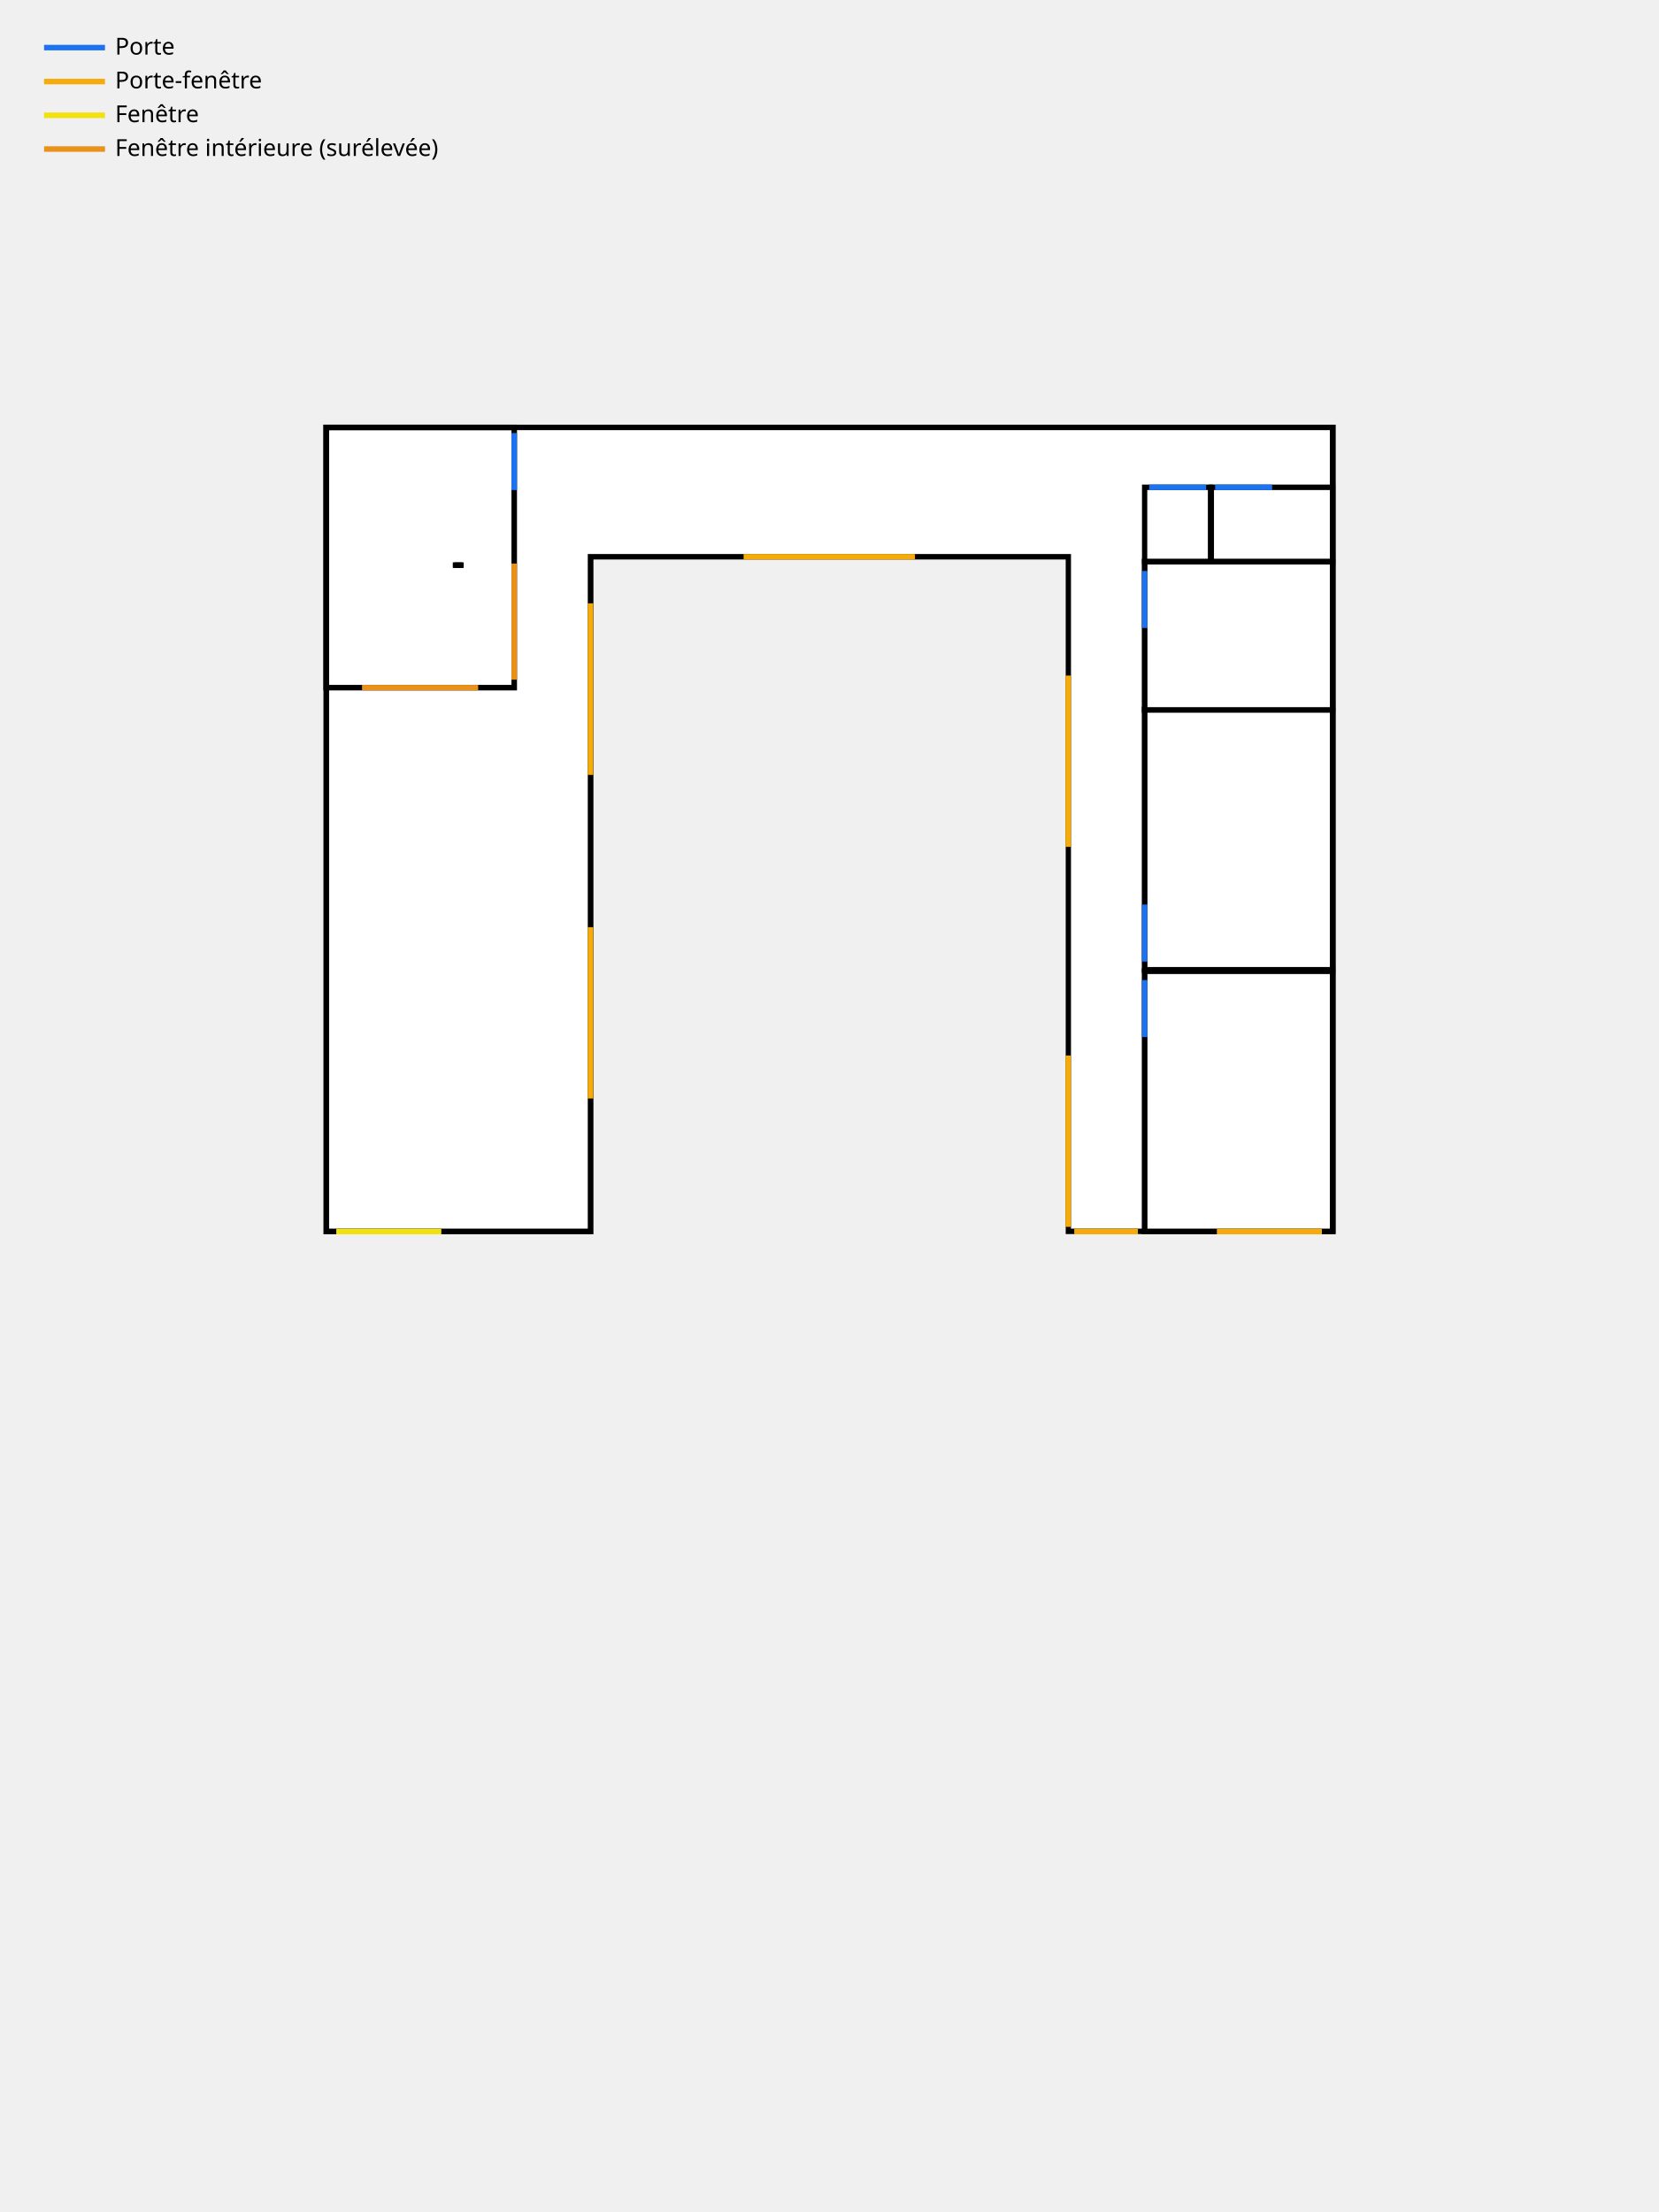
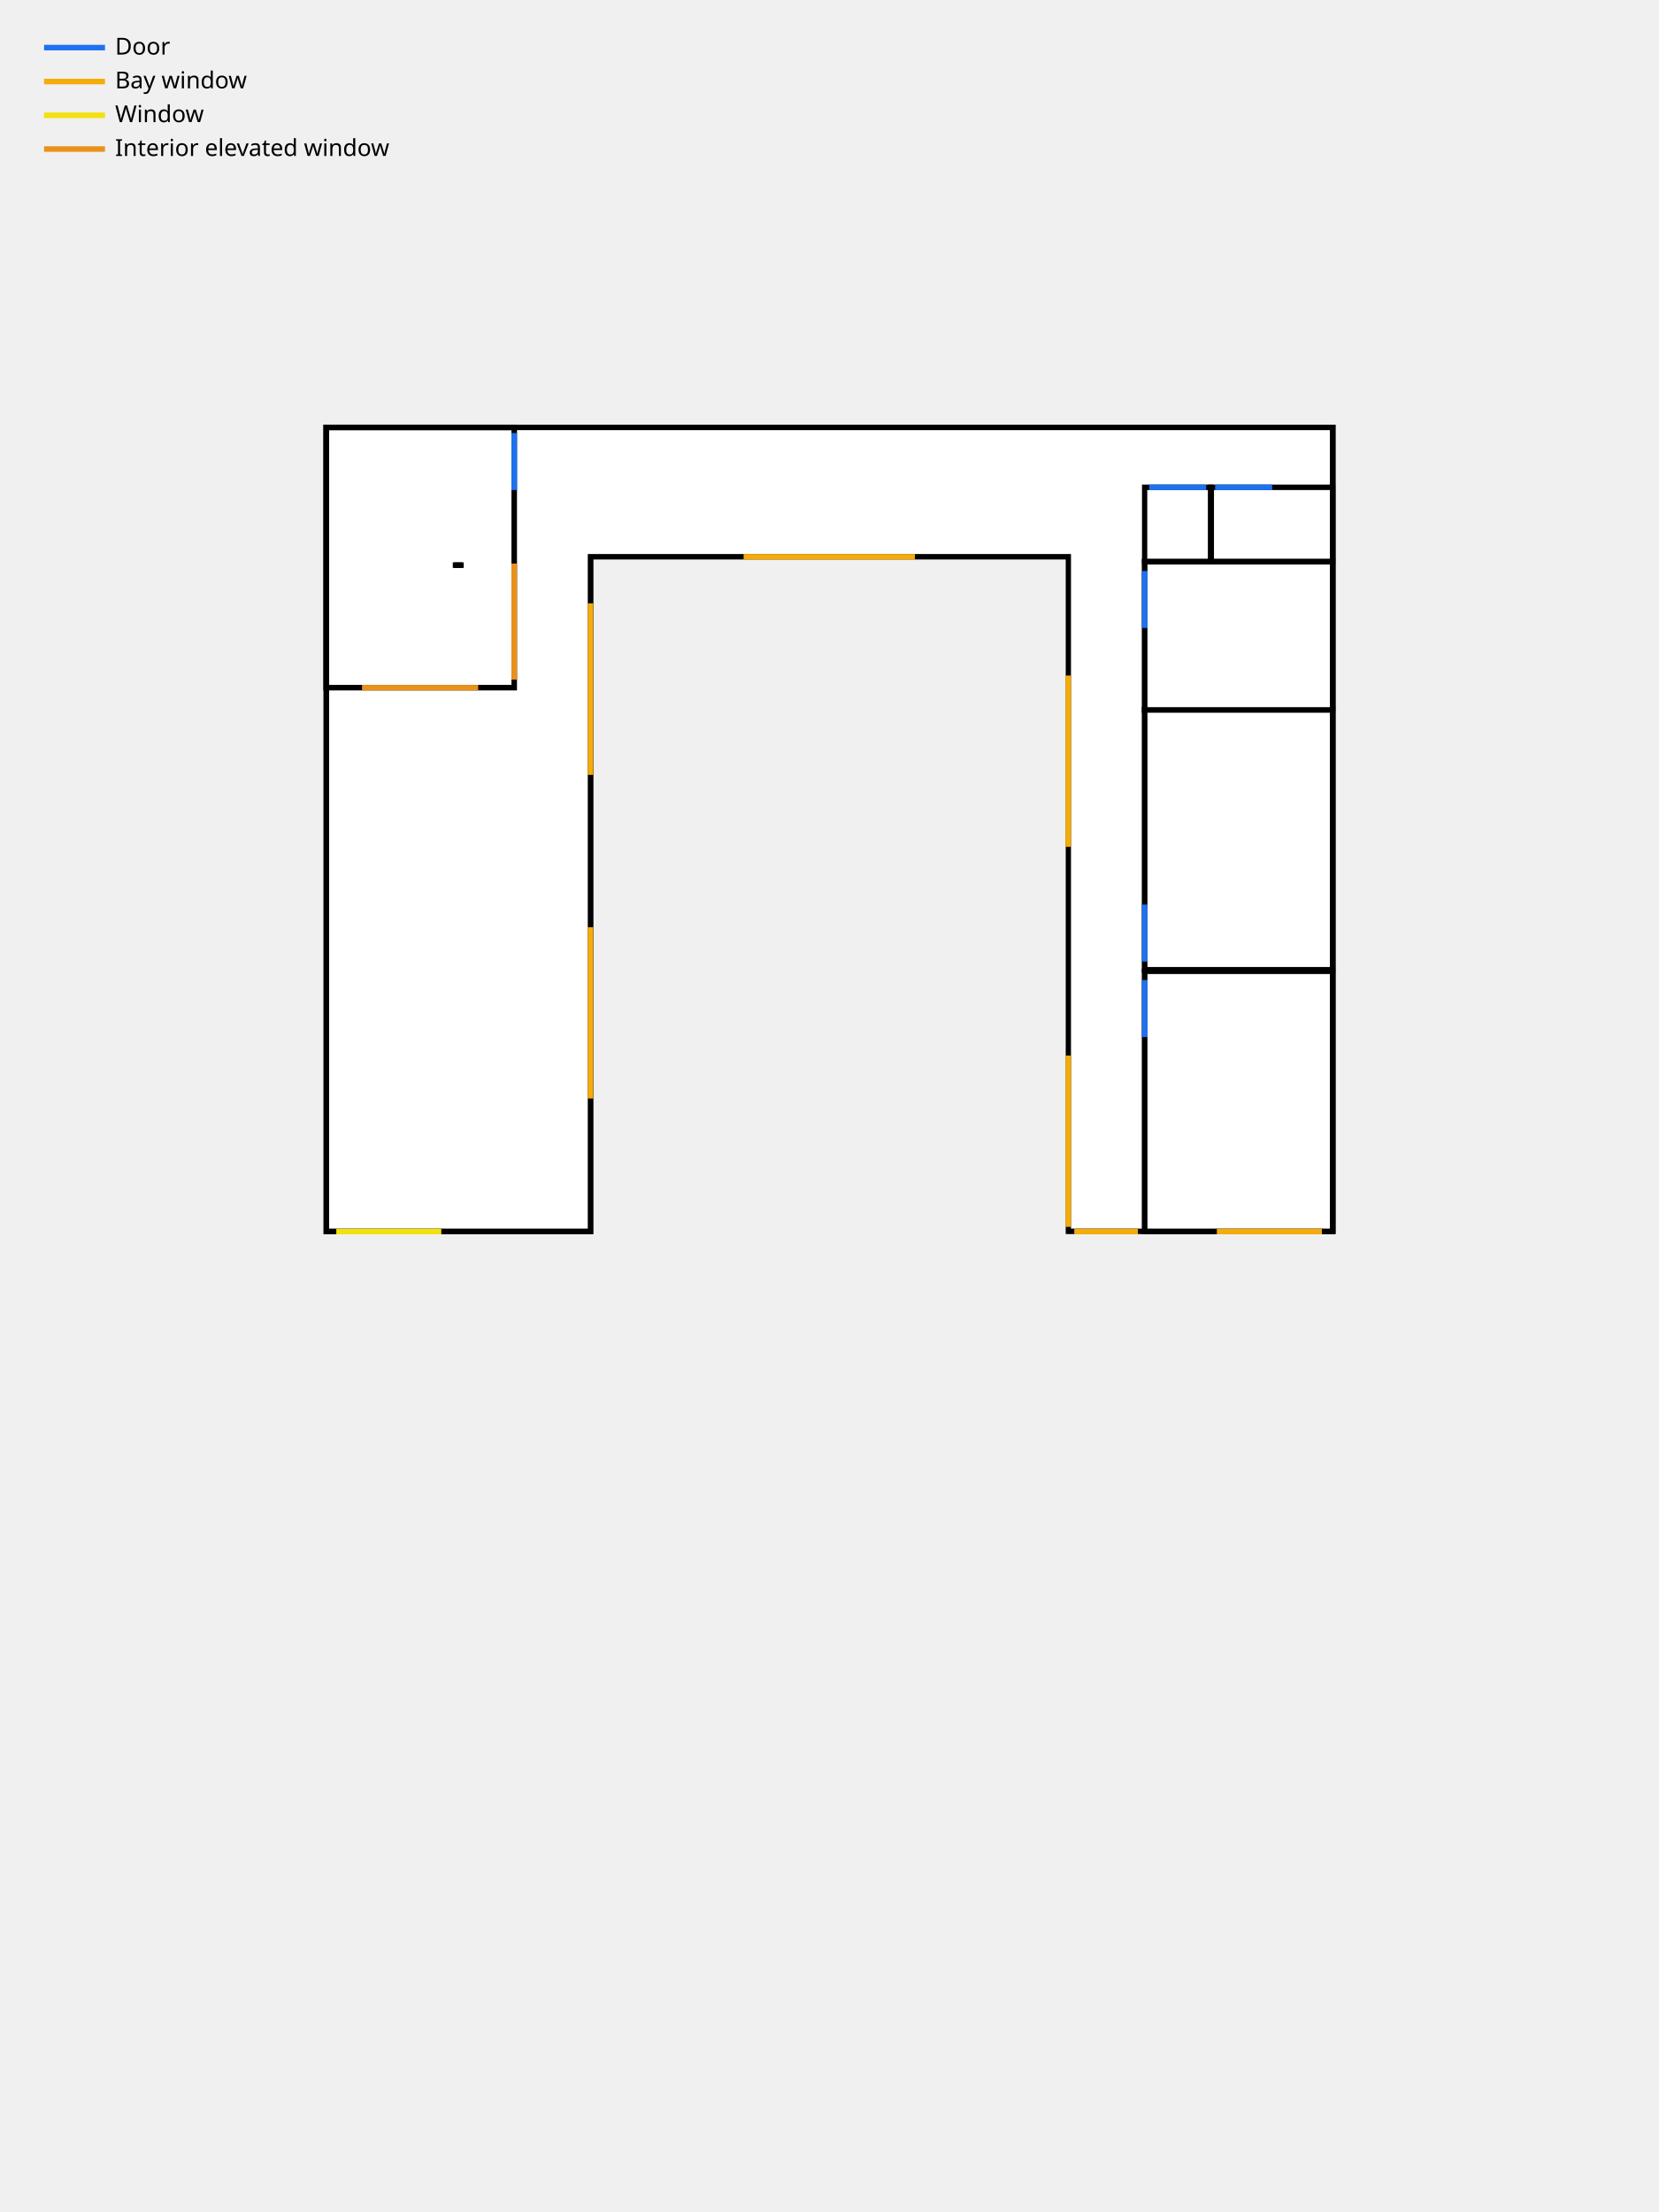
- <svg xmlns="http://www.w3.org/2000/svg" version="1.1" id="Calque_1" x="0px" y="0px" viewBox="0 0 850.4 1133.9" style="enable-background:new 0 0 850.4 1133.9;" xml:space="preserve">
+ <svg xmlns="http://www.w3.org/2000/svg" version="1.1" id="Layer_1" x="0px" y="0px" viewBox="0 0 850.4 1133.9" style="enable-background:new 0 0 850.4 1133.9;" xml:space="preserve">
  <style type="text/css">
	.st0{fill:#FFFFFF;}
	.st1{fill:#FFFFFF;stroke:#000000;stroke-width:2.835;stroke-miterlimit:10;}
	.st2{stroke:#000000;stroke-width:2.835;stroke-miterlimit:10;}
	.st3{fill:none;stroke:#000000;stroke-width:2.835;stroke-miterlimit:10;}
	.st4{fill:none;stroke:#F4AB0B;stroke-width:2.835;stroke-linecap:square;stroke-miterlimit:10;}
	.st5{fill:none;stroke:#1D72EF;stroke-width:2.835;stroke-linecap:square;stroke-miterlimit:10;}
	.st6{fill:none;stroke:#EA911B;stroke-width:2.835;stroke-linecap:square;stroke-miterlimit:10;}
	.st7{fill:none;stroke:#F2E10C;stroke-width:2.835;stroke-linecap:square;stroke-miterlimit:10;}
	.st8{display:none;}
	.st9{display:inline;fill:#B7DAF9;}
	.st10{font-family:'ArialMT';}
	.st11{font-size:12px;}
</style>
  <g id="Structure">
    <g>
      <polygon class="st0" points="547.6,631.3 547.6,285.4 302.7,285.4 302.7,631.3 167.2,631.3 167.2,219.1 683.1,219.1 683.1,631.3       " />
      <path d="M681.7,220.5v66.3v343h-66.3H549v-343V284h-2.8h-34.6H304.1h-2.8v2.8v343H235h-66.3v-343v-66.3h343L681.7,220.5     M684.5,217.7H511.6H165.8v69.2v345.8H235h69.2V286.8h207.5h34.6v345.8h69.2h69.2V286.8v-69.1L684.5,217.7L684.5,217.7z" />
    </g>
    <g>
      <polygon class="st1" points="232.8,289.7 237,289.7 237,289.7   " />
      <polygon class="st2" points="237.7,289.7 232.1,289.7 232.1,289.7   " />
    </g>
  </g>
  <g id="Ground_floor">
    <g>
      <rect x="586.7" y="497.9" class="st0" width="96.3" height="133.3" />
      <path d="M681.7,499.3v130.5h-93.5V499.3H681.7 M684.5,496.5h-99.2v136.2h99.2V496.5L684.5,496.5z" />
    </g>
    <g>
      <rect x="586.7" y="363.8" class="st0" width="96.3" height="133.3" />
      <path d="M681.7,365.2v130.5h-93.5V365.2H681.7 M684.5,362.4h-99.2v136.2h99.2V362.4L684.5,362.4z" />
    </g>
    <g>
      <rect x="586.7" y="287.9" class="st0" width="96.3" height="76" />
      <path d="M681.7,289.3v73.2h-93.5v-73.2H681.7 M684.5,286.4h-99.2v78.9h99.2V286.4L684.5,286.4z" />
    </g>
    <g>
      <rect x="586.7" y="249.8" class="st0" width="33.9" height="38" />
      <path d="M619.2,251.2v35.2h-31.1v-35.2H619.2 M622.1,248.4h-36.7v40.9h36.7V248.4L622.1,248.4z" />
    </g>
    <g>
      <rect x="620.8" y="249.8" class="st0" width="62.3" height="38" />
      <path d="M681.7,251.2v35.2h-59.4v-35.2H681.7 M684.5,248.4h-65.1v40.9h65.1V248.4L684.5,248.4z" />
    </g>
    <g>
      <path class="st3" d="M263.6,219.1h-96.4v133.4h96.4V219.1L263.6,219.1z" />
    </g>
    <g>
      <line class="st4" x1="382.6" y1="285.4" x2="467.6" y2="285.4" />
    </g>
    <g>
      <line class="st4" x1="547.6" y1="542.5" x2="547.6" y2="627.5" />
    </g>
    <g>
      <line class="st4" x1="547.6" y1="347.7" x2="547.6" y2="432.7" />
    </g>
    <g>
      <line class="st4" x1="302.7" y1="476.7" x2="302.7" y2="561.7" />
    </g>
    <g>
      <line class="st4" x1="302.7" y1="310.7" x2="302.7" y2="395.8" />
    </g>
    <g>
      <line class="st5" x1="586.8" y1="465.1" x2="586.8" y2="491.5" />
    </g>
    <g>
      <line class="st5" x1="586.8" y1="503.8" x2="586.8" y2="530.2" />
    </g>
    <g>
      <line class="st5" x1="586.8" y1="294.1" x2="586.8" y2="320.5" />
    </g>
    <g>
      <line class="st5" x1="616.9" y1="249.8" x2="590.5" y2="249.8" />
    </g>
    <g>
      <line class="st5" x1="650.7" y1="249.8" x2="624.3" y2="249.8" />
    </g>
    <g>
      <line class="st5" x1="263.6" y1="223.4" x2="263.6" y2="249.8" />
    </g>
    <g>
      <line class="st6" x1="263.6" y1="290.3" x2="263.6" y2="347" />
    </g>
    <g>
      <line class="st4" x1="552.1" y1="631.3" x2="581.9" y2="631.3" />
    </g>
    <g>
      <line class="st4" x1="625.2" y1="631.3" x2="676.2" y2="631.3" />
    </g>
    <g>
      <line class="st7" x1="173.8" y1="631.3" x2="224.8" y2="631.3" />
    </g>
    <g>
      <line class="st6" x1="243.7" y1="352.5" x2="187" y2="352.5" />
    </g>
  </g>
  <g id="Roof" class="st8">
    <rect x="165.8" y="217.7" class="st9" width="519" height="414.7" />
  </g>
  <g id="Legend">
    <g>
-       <text transform="matrix(1 0 0 1 59.0061 27.9611)" class="st10 st11">Porte</text>
+       <text transform="matrix(1 0 0 1 59.0061 27.9611)" class="st10 st11">Door</text>
      <g>
        <line class="st5" x1="52.4" y1="24.4" x2="24" y2="24.4" />
      </g>
    </g>
    <g>
      <g>
        <line class="st4" x1="24" y1="41.8" x2="52.4" y2="41.8" />
      </g>
-       <text transform="matrix(1 0 0 1 59.0062 45.2878)" class="st10 st11">Porte-fenêtre</text>
+       <text transform="matrix(1 0 0 1 59.0062 45.2878)" class="st10 st11">Bay window</text>
    </g>
    <g>
      <g>
        <line class="st7" x1="24" y1="59.1" x2="52.4" y2="59.1" />
      </g>
-       <text transform="matrix(1 0 0 1 59.0059 62.6141)" class="st10 st11">Fenêtre</text>
+       <text transform="matrix(1 0 0 1 59.0059 62.6141)" class="st10 st11">Window</text>
    </g>
    <g>
      <g>
        <line class="st6" x1="52.4" y1="76.4" x2="24" y2="76.4" />
      </g>
-       <text transform="matrix(1 0 0 1 59.0063 79.9408)" class="st10 st11">Fenêtre intérieure (surélevée)</text>
+       <text transform="matrix(1 0 0 1 59.0063 79.9408)" class="st10 st11">Interior elevated window</text>
    </g>
  </g>
</svg>
